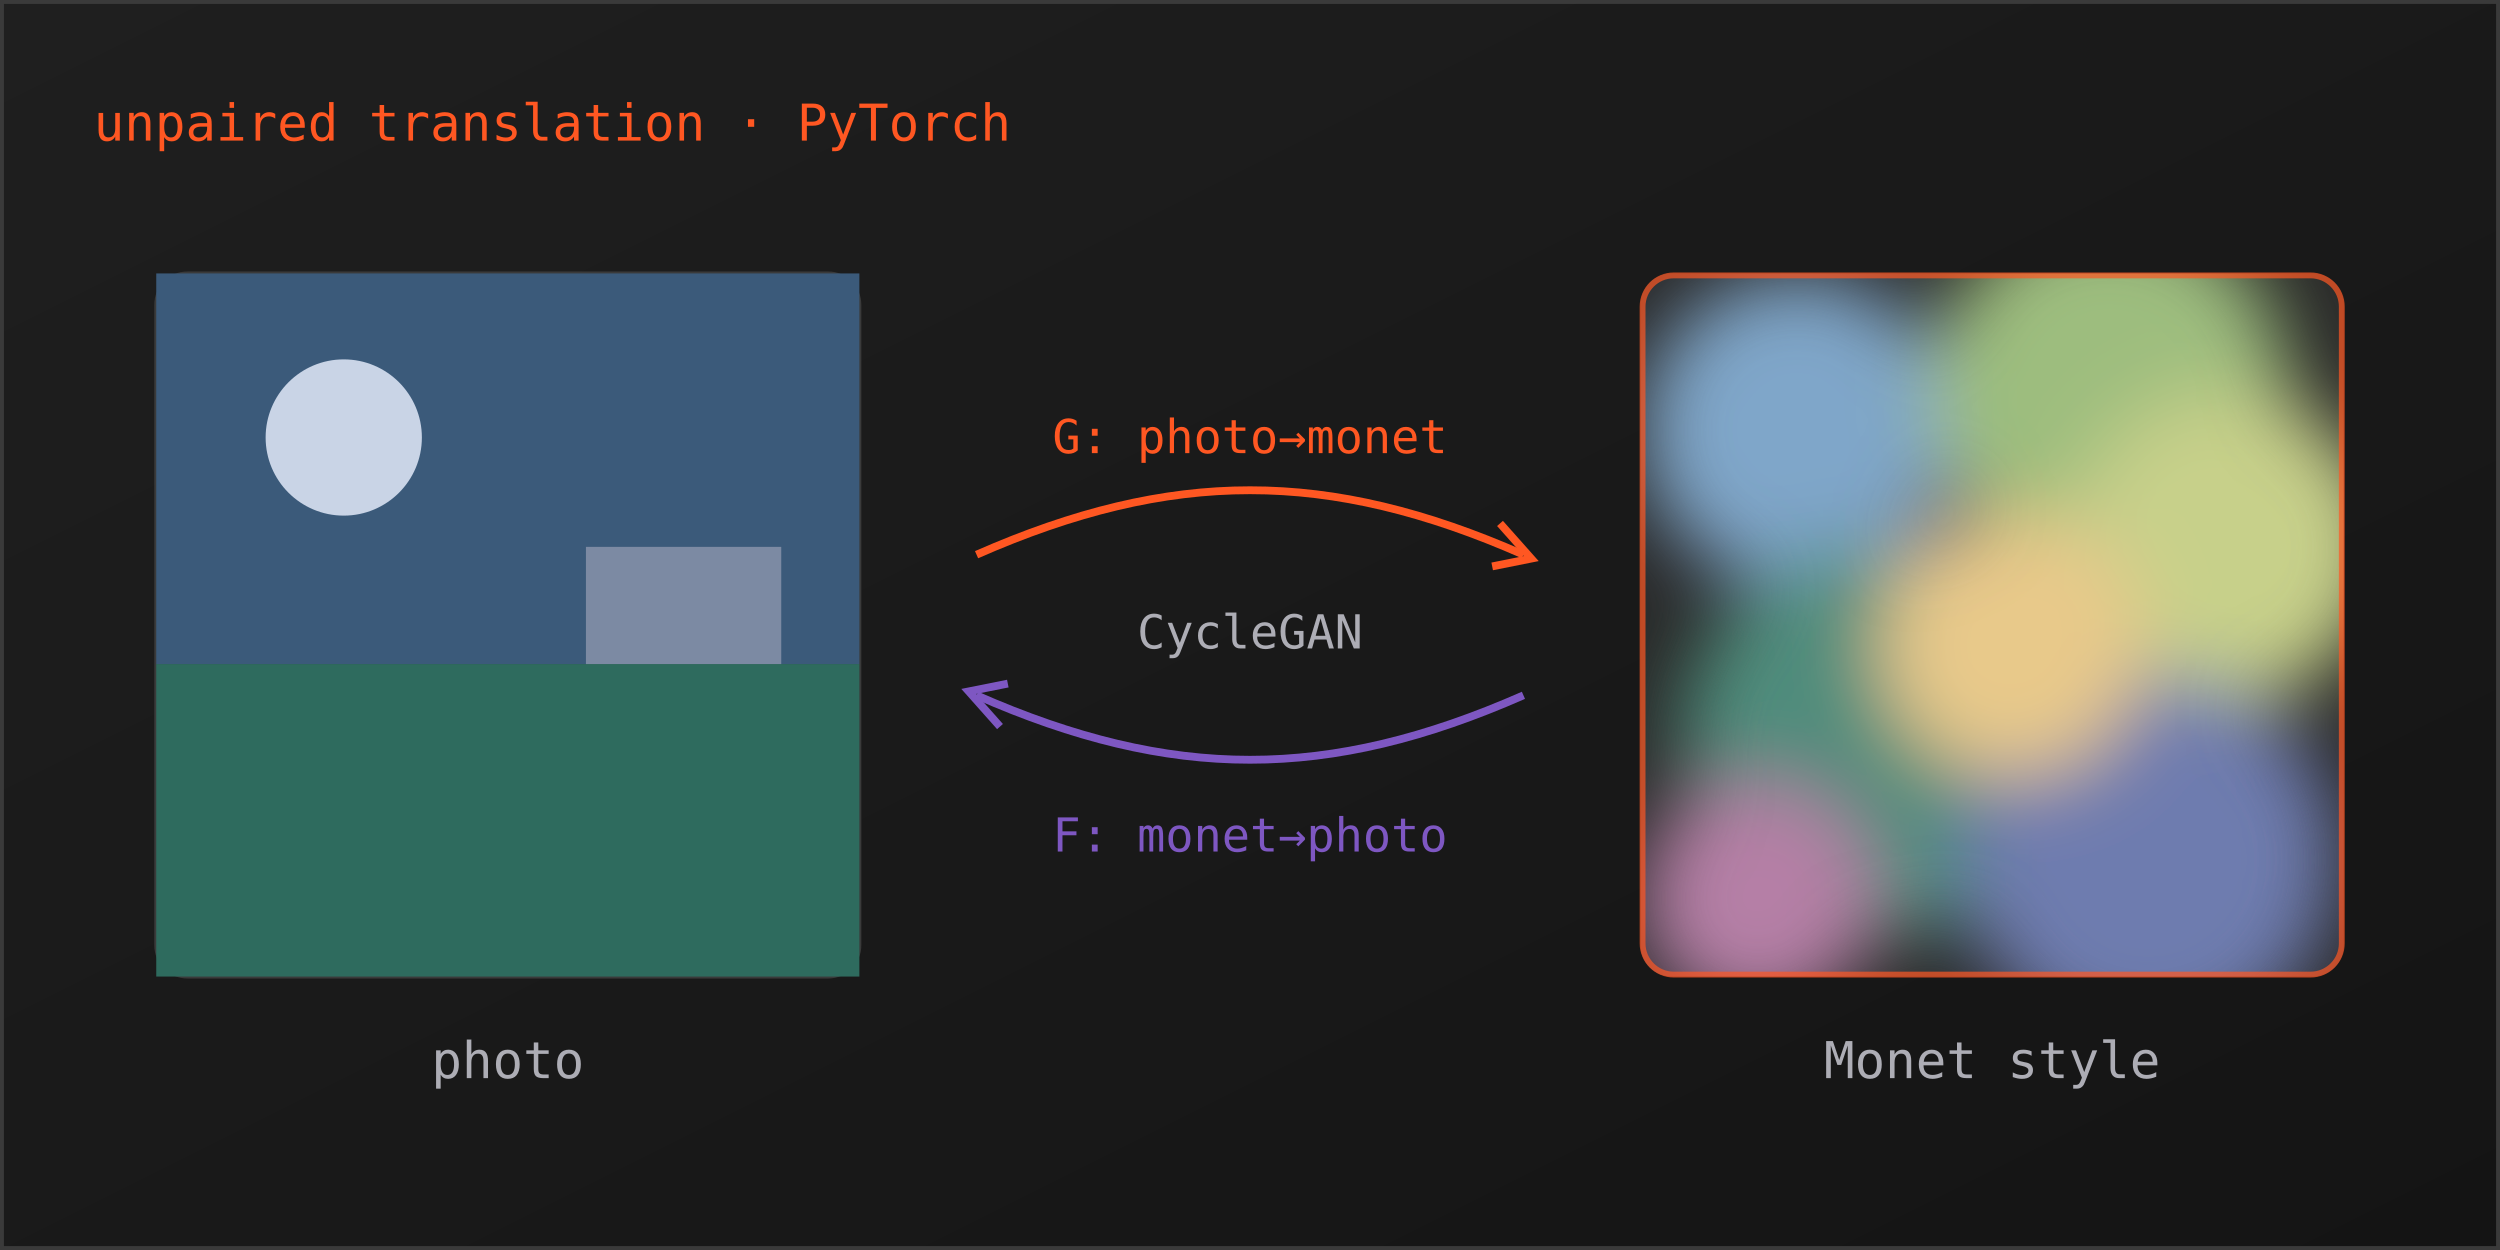
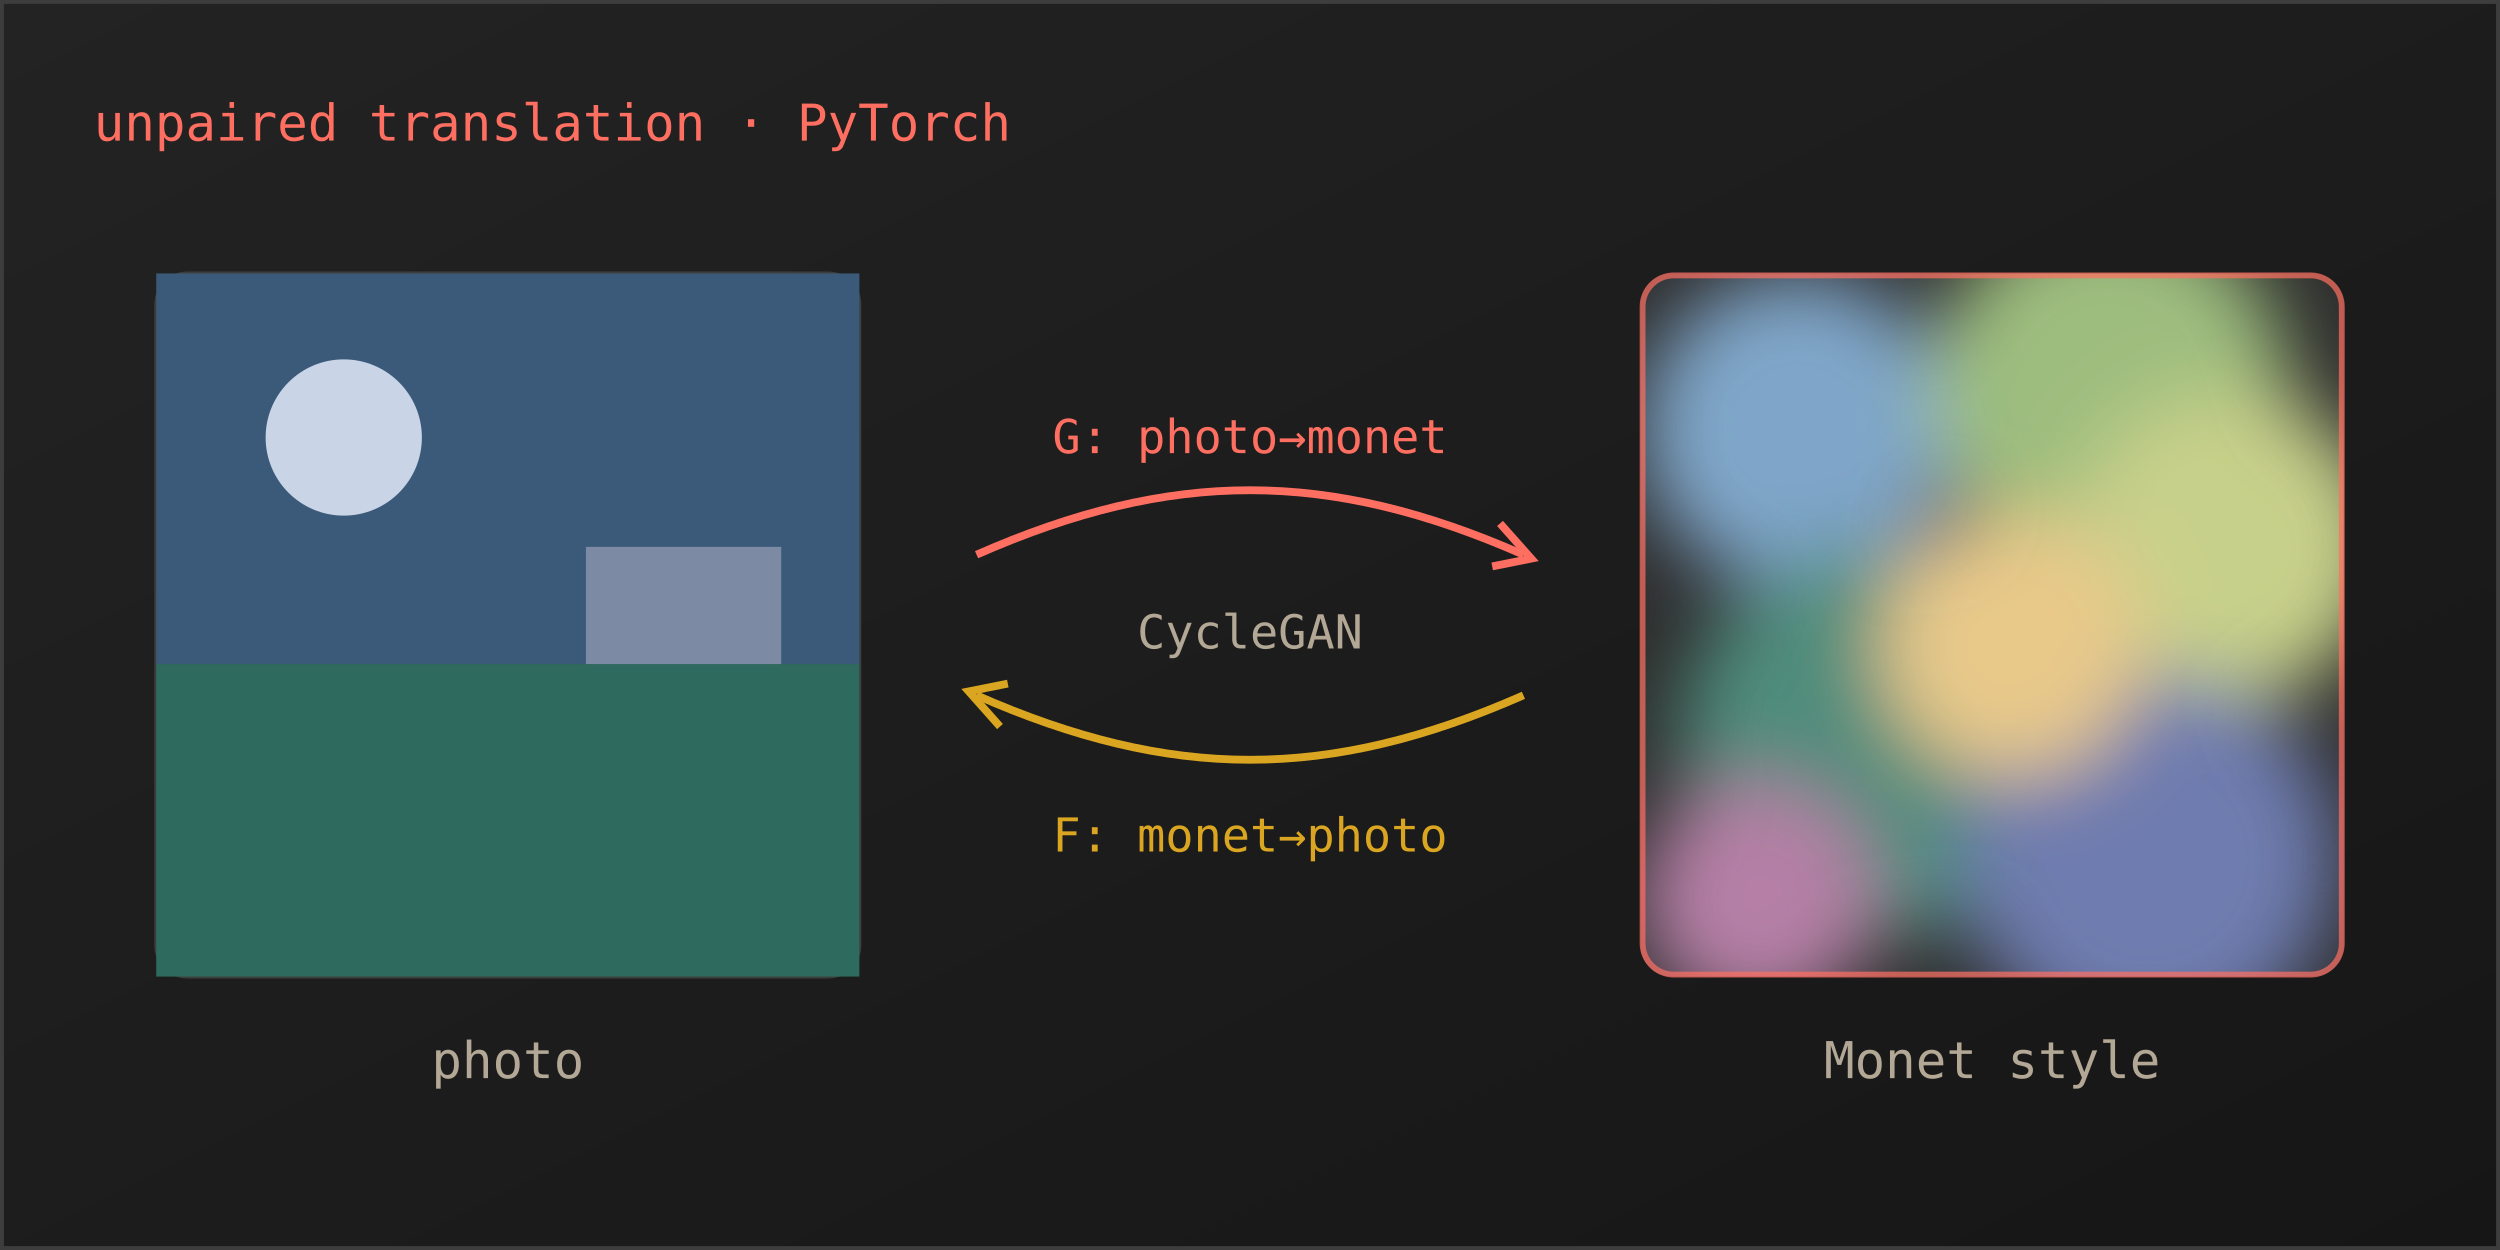
<svg xmlns="http://www.w3.org/2000/svg" viewBox="0 0 640 320" width="640" height="320" role="img" aria-label="Monet style transfer with CycleGAN">
  <defs>
    <linearGradient id="c-bg" x1="0" y1="0" x2="1" y2="1">
-       <stop offset="0" stop-color="#1F1F1F" />
-       <stop offset="1" stop-color="#141414" />
+       <stop offset="0" stop-color="#232323" />
+       <stop offset="1" stop-color="#161616" />
    </linearGradient>
    <filter id="soft" x="-30%" y="-30%" width="160%" height="160%">
      <feGaussianBlur stdDeviation="10" />
    </filter>
  </defs>
  <rect width="640" height="320" fill="url(#c-bg)" />
-   <rect x="0.5" y="0.5" width="639" height="319" fill="none" stroke="#3A3A3A" />
+   <rect x="0.5" y="0.5" width="639" height="319" fill="none" stroke="#3D3D3D" />
  <g transform="translate(40,70)">
-     <rect x="0" y="0" width="180" height="180" rx="8" fill="#292929" stroke="#3A3A3A" />
+     <rect x="0" y="0" width="180" height="180" rx="8" fill="#2E2E2E" stroke="#3D3D3D" />
    <rect x="0" y="100" width="180" height="80" fill="#2E6B5E" />
    <rect x="0" y="0" width="180" height="100" fill="#3B5A7A" />
    <circle cx="48" cy="42" r="20" fill="#C9D4E6" />
    <rect x="110" y="70" width="50" height="30" fill="#7C8AA3" />
-     <text x="90" y="206" text-anchor="middle" font-family="'IBM Plex Mono', monospace" font-size="13" fill="#ADADB5">photo</text>
+     <text x="90" y="206" text-anchor="middle" font-family="'IBM Plex Mono', monospace" font-size="13" fill="#B3A795">photo</text>
  </g>
  <g transform="translate(250,160)" font-family="'IBM Plex Mono', monospace" font-size="12">
-     <path d="M0 -18 C 50 -40, 90 -40, 140 -18" fill="none" stroke="#FF5722" stroke-width="2" />
-     <path d="M134 -26 L142 -17 L132 -15" fill="none" stroke="#FF5722" stroke-width="2" />
-     <path d="M140 18 C 90 40, 50 40, 0 18" fill="none" stroke="#7E57C2" stroke-width="2" />
-     <path d="M6 26 L-2 17 L8 15" fill="none" stroke="#7E57C2" stroke-width="2" />
-     <text x="70" y="-44" text-anchor="middle" fill="#FF5722">G: photo→monet</text>
-     <text x="70" y="58" text-anchor="middle" fill="#7E57C2">F: monet→photo</text>
-     <text x="70" y="6" text-anchor="middle" fill="#ADADB5">CycleGAN</text>
+     <path d="M0 -18 C 50 -40, 90 -40, 140 -18" fill="none" stroke="#FF6F61" stroke-width="2" />
+     <path d="M134 -26 L142 -17 L132 -15" fill="none" stroke="#FF6F61" stroke-width="2" />
+     <path d="M140 18 C 90 40, 50 40, 0 18" fill="none" stroke="#DAA520" stroke-width="2" />
+     <path d="M6 26 L-2 17 L8 15" fill="none" stroke="#DAA520" stroke-width="2" />
+     <text x="70" y="-44" text-anchor="middle" fill="#FF6F61">G: photo→monet</text>
+     <text x="70" y="58" text-anchor="middle" fill="#DAA520">F: monet→photo</text>
+     <text x="70" y="6" text-anchor="middle" fill="#B3A795">CycleGAN</text>
  </g>
  <g transform="translate(420,70)">
    <clipPath id="frame">
      <rect x="0" y="0" width="180" height="180" rx="8" />
    </clipPath>
-     <rect x="0" y="0" width="180" height="180" rx="8" fill="#292929" />
+     <rect x="0" y="0" width="180" height="180" rx="8" fill="#2E2E2E" />
    <g clip-path="url(#frame)" filter="url(#soft)">
      <circle cx="40" cy="40" r="40" fill="#7FA6C9" />
      <circle cx="120" cy="30" r="46" fill="#9DBD7E" />
      <circle cx="150" cy="70" r="40" fill="#C7D08A" />
      <circle cx="60" cy="120" r="50" fill="#4F8C7B" />
      <circle cx="130" cy="150" r="48" fill="#6E7BAF" />
      <circle cx="95" cy="95" r="34" fill="#E8C98A" />
      <circle cx="30" cy="160" r="30" fill="#B57FA6" />
    </g>
-     <rect x="0.5" y="0.5" width="179" height="179" rx="8" fill="none" stroke="#FF5722" stroke-width="1.5" opacity="0.7" />
-     <text x="90" y="206" text-anchor="middle" font-family="'IBM Plex Mono', monospace" font-size="13" fill="#ADADB5">Monet style</text>
+     <rect x="0.5" y="0.5" width="179" height="179" rx="8" fill="none" stroke="#FF6F61" stroke-width="1.5" opacity="0.7" />
+     <text x="90" y="206" text-anchor="middle" font-family="'IBM Plex Mono', monospace" font-size="13" fill="#B3A795">Monet style</text>
  </g>
-   <text x="24" y="36" font-family="'IBM Plex Mono', monospace" font-size="13" fill="#FF5722">unpaired translation · PyTorch</text>
+   <text x="24" y="36" font-family="'IBM Plex Mono', monospace" font-size="13" fill="#FF6F61">unpaired translation · PyTorch</text>
</svg>
